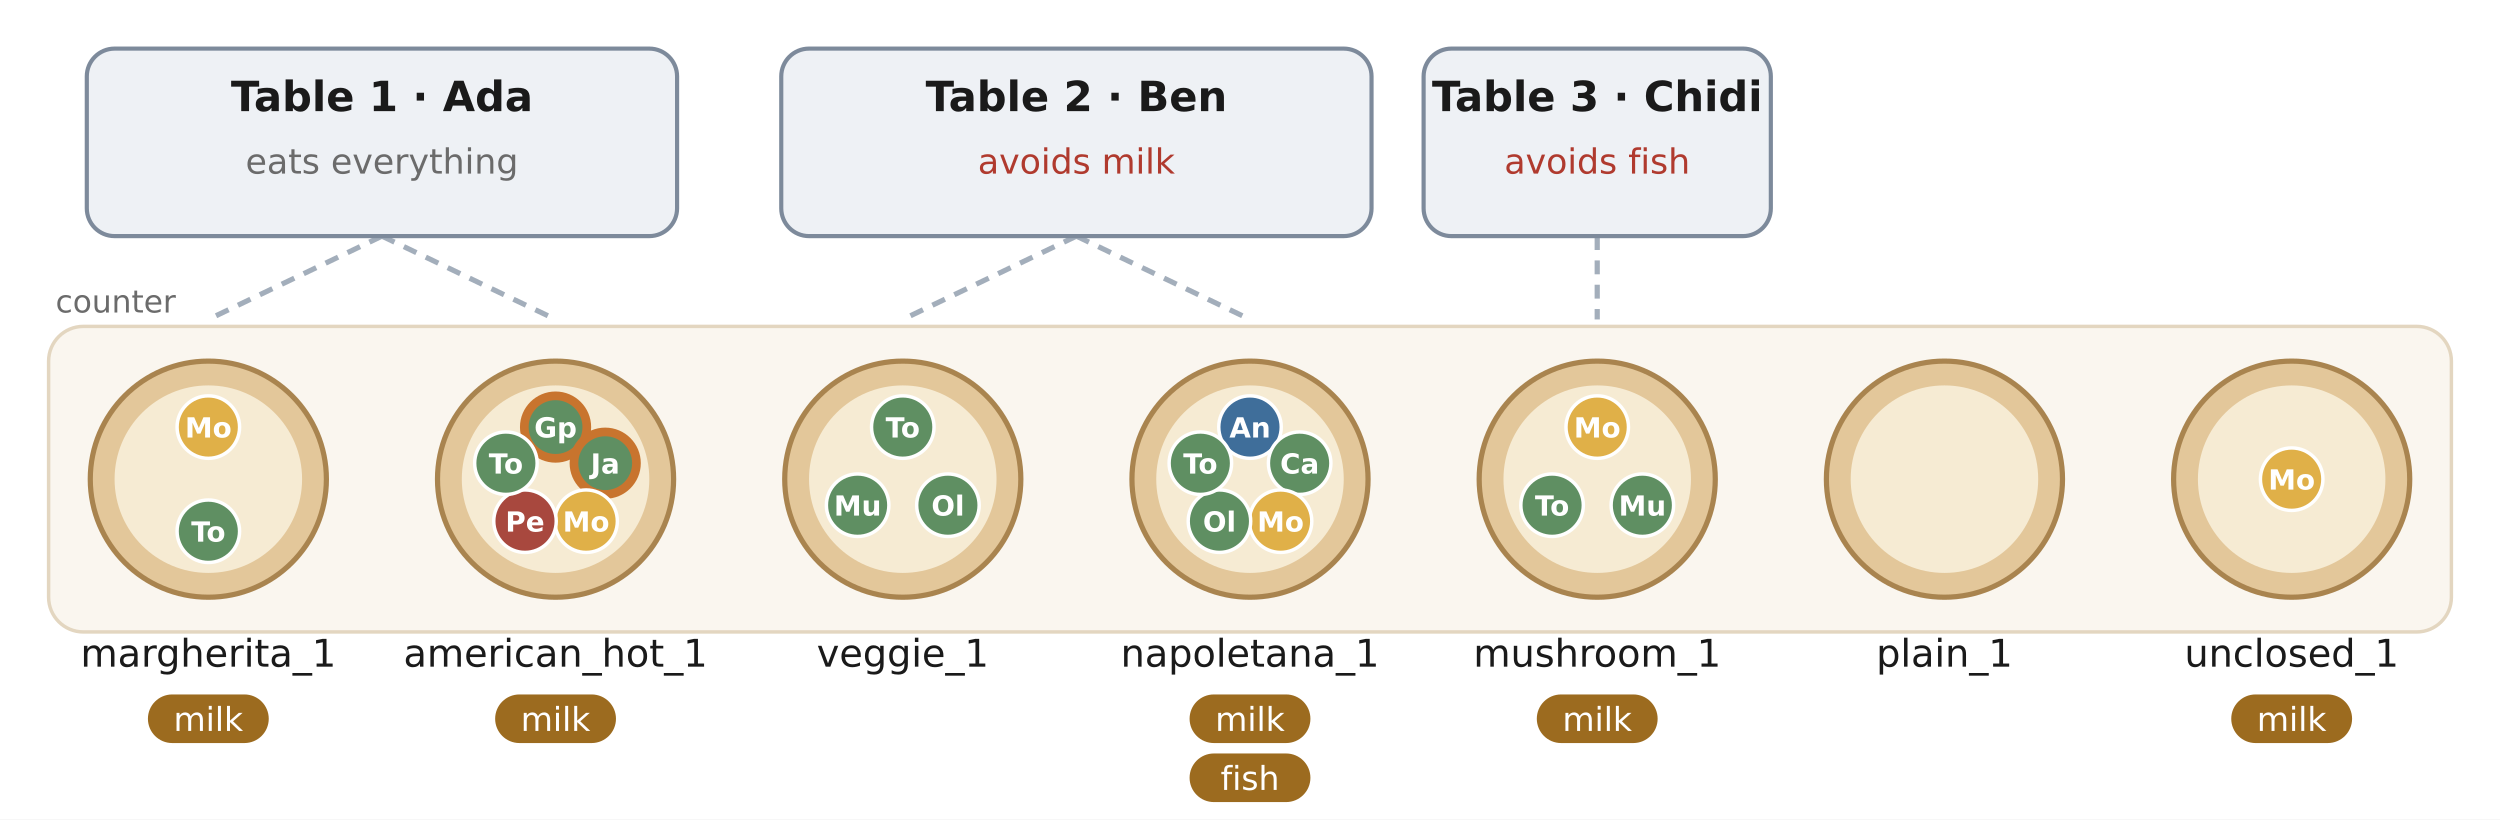
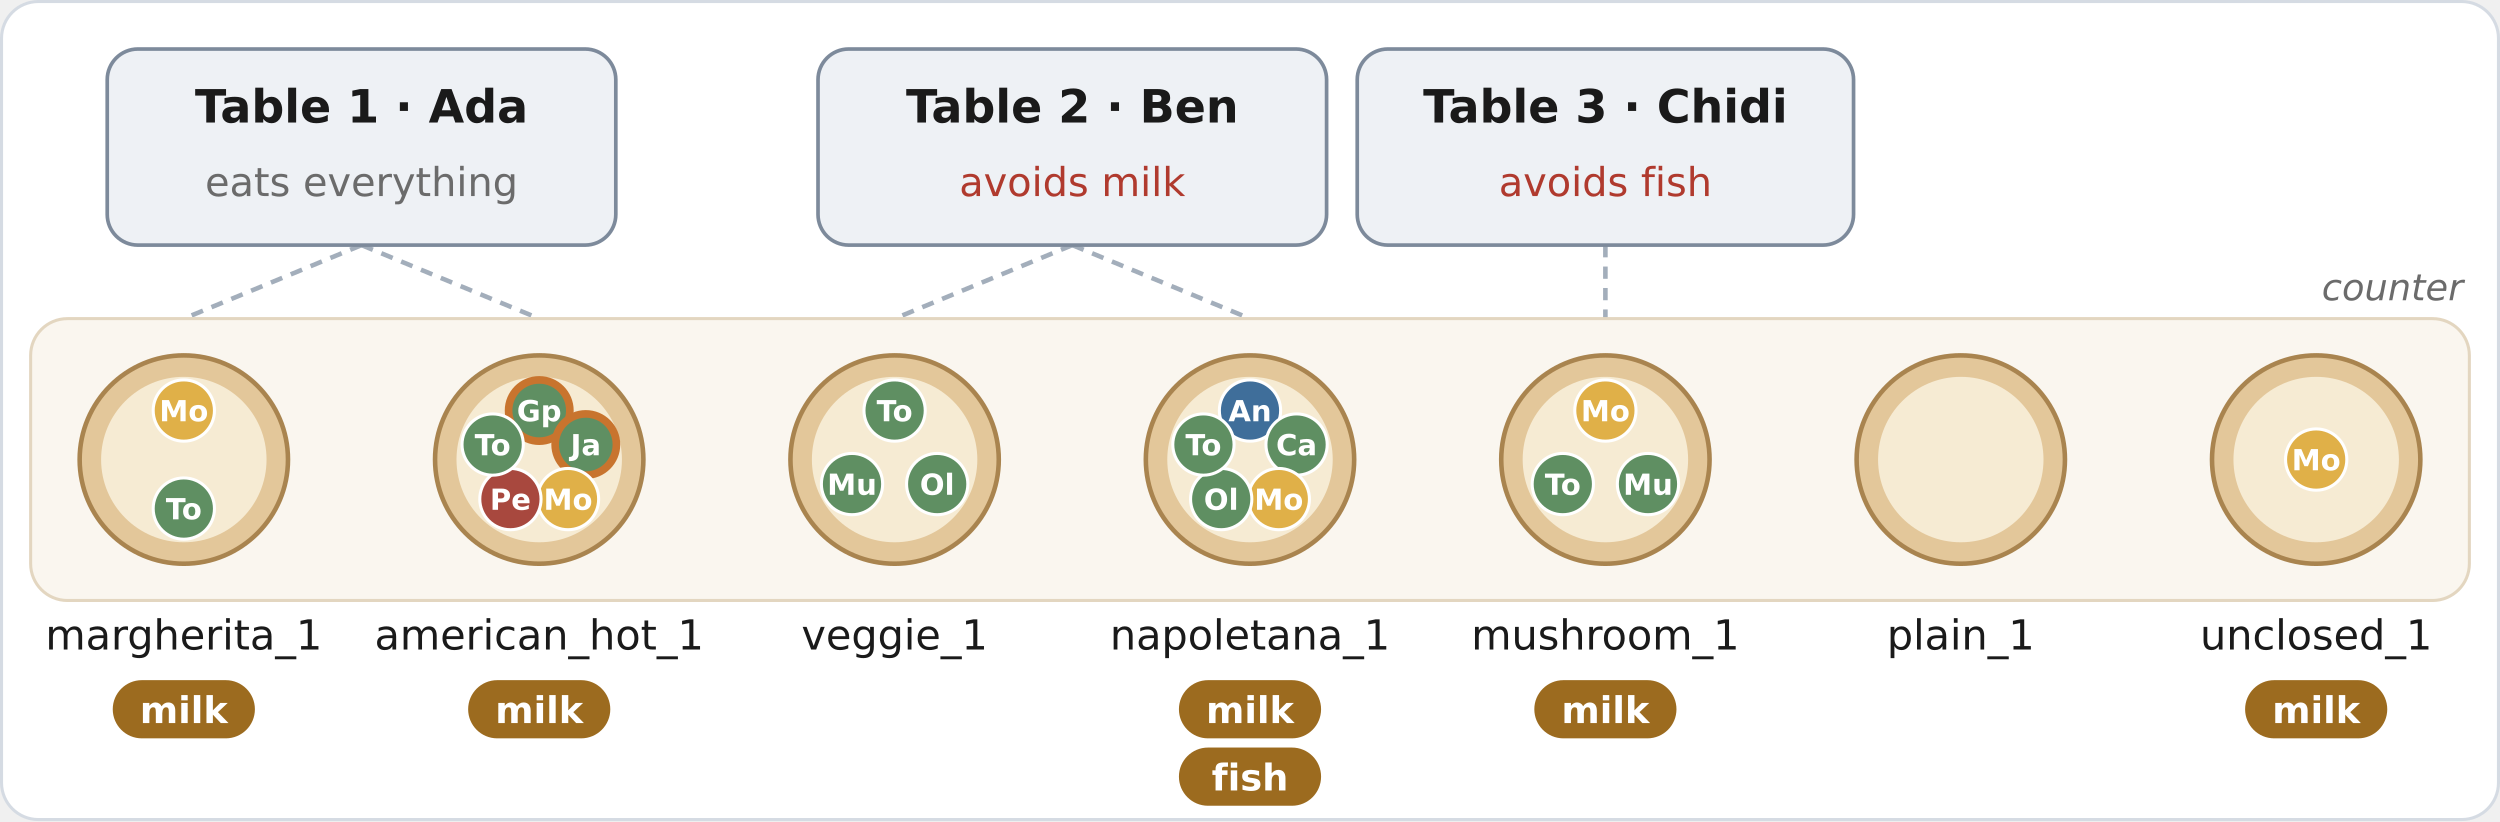
- <svg xmlns="http://www.w3.org/2000/svg" viewBox="0 0 720 236" width="720" height="236" font-family="DejaVu Sans, Liberation Sans, Arial, sans-serif">
-   <rect width="720" height="236" fill="white" />
-   <line x1="110.0" y1="68" x2="60" y2="92" stroke="#a3aebb" stroke-width="1.5" stroke-dasharray="4 3" />
-   <line x1="110.0" y1="68" x2="160" y2="92" stroke="#a3aebb" stroke-width="1.5" stroke-dasharray="4 3" />
-   <line x1="310.0" y1="68" x2="260" y2="92" stroke="#a3aebb" stroke-width="1.5" stroke-dasharray="4 3" />
-   <line x1="310.0" y1="68" x2="360" y2="92" stroke="#a3aebb" stroke-width="1.5" stroke-dasharray="4 3" />
-   <line x1="460.0" y1="68" x2="460" y2="92" stroke="#a3aebb" stroke-width="1.5" stroke-dasharray="4 3" />
-   <rect x="25.0" y="14" width="170" height="54" rx="8" fill="#eef1f5" stroke="#7d8a9b" stroke-width="1.2" />
-   <text x="110.0" y="32" text-anchor="middle" font-size="12" font-weight="bold" fill="#1a1a1a">Table 1 · Ada</text>
-   <text x="110.0" y="50" text-anchor="middle" font-size="10" fill="#6b6b6b">eats everything</text>
-   <rect x="225.0" y="14" width="170" height="54" rx="8" fill="#eef1f5" stroke="#7d8a9b" stroke-width="1.2" />
-   <text x="310.0" y="32" text-anchor="middle" font-size="12" font-weight="bold" fill="#1a1a1a">Table 2 · Ben</text>
-   <text x="310.0" y="50" text-anchor="middle" font-size="10" fill="#b03a2e">avoids milk</text>
-   <rect x="410.0" y="14" width="100" height="54" rx="8" fill="#eef1f5" stroke="#7d8a9b" stroke-width="1.2" />
-   <text x="460.0" y="32" text-anchor="middle" font-size="12" font-weight="bold" fill="#1a1a1a">Table 3 · Chidi</text>
-   <text x="460.0" y="50" text-anchor="middle" font-size="10" fill="#b03a2e">avoids fish</text>
-   <rect x="14" y="94" width="692" height="88" rx="10" fill="#faf6ef" stroke="#e3d6c0" />
-   <text x="16" y="90" font-size="9" fill="#6b6b6b">counter</text>
-   <circle cx="60" cy="138" r="34" fill="#e3c79a" stroke="#a9844f" stroke-width="1.5" />
-   <circle cx="60" cy="138" r="27" fill="#f6ebd3" />
-   <circle cx="60.0" cy="123.0" r="9" fill="#e0b048" stroke="white" stroke-width="1" />
-   <text x="60.0" y="126.0" text-anchor="middle" font-size="8" font-weight="bold" fill="white">Mo</text>
-   <circle cx="60.0" cy="153.0" r="9" fill="#5f8f62" stroke="white" stroke-width="1" />
-   <text x="60.0" y="156.0" text-anchor="middle" font-size="8" font-weight="bold" fill="white">To</text>
-   <text x="60" y="192" text-anchor="middle" font-size="11" fill="#1a1a1a" font-weight="normal">margherita_1</text>
-   <rect x="42.6" y="200" width="34.8" height="14" rx="7" fill="#9c6b1f" />
-   <text x="60" y="210.5" text-anchor="middle" font-size="9.5" fill="white">milk</text>
-   <circle cx="160" cy="138" r="34" fill="#e3c79a" stroke="#a9844f" stroke-width="1.5" />
-   <circle cx="160" cy="138" r="27" fill="#f6ebd3" />
-   <circle cx="160.0" cy="123.0" r="9" fill="#5f8f62" stroke="#c8742e" stroke-width="2.5" />
-   <text x="160.0" y="126.0" text-anchor="middle" font-size="8" font-weight="bold" fill="white">Gp</text>
-   <circle cx="174.3" cy="133.4" r="9" fill="#5f8f62" stroke="#c8742e" stroke-width="2.5" />
-   <text x="174.3" y="136.4" text-anchor="middle" font-size="8" font-weight="bold" fill="white">Ja</text>
-   <circle cx="168.8" cy="150.1" r="9" fill="#e0b048" stroke="white" stroke-width="1" />
-   <text x="168.8" y="153.1" text-anchor="middle" font-size="8" font-weight="bold" fill="white">Mo</text>
-   <circle cx="151.2" cy="150.1" r="9" fill="#a8483e" stroke="white" stroke-width="1" />
-   <text x="151.2" y="153.1" text-anchor="middle" font-size="8" font-weight="bold" fill="white">Pe</text>
-   <circle cx="145.7" cy="133.4" r="9" fill="#5f8f62" stroke="white" stroke-width="1" />
-   <text x="145.7" y="136.4" text-anchor="middle" font-size="8" font-weight="bold" fill="white">To</text>
-   <text x="160" y="192" text-anchor="middle" font-size="11" fill="#1a1a1a" font-weight="normal">american_hot_1</text>
-   <rect x="142.6" y="200" width="34.8" height="14" rx="7" fill="#9c6b1f" />
-   <text x="160" y="210.5" text-anchor="middle" font-size="9.5" fill="white">milk</text>
-   <circle cx="260" cy="138" r="34" fill="#e3c79a" stroke="#a9844f" stroke-width="1.5" />
-   <circle cx="260" cy="138" r="27" fill="#f6ebd3" />
-   <circle cx="260.0" cy="123.0" r="9" fill="#5f8f62" stroke="white" stroke-width="1" />
-   <text x="260.0" y="126.0" text-anchor="middle" font-size="8" font-weight="bold" fill="white">To</text>
-   <circle cx="273.0" cy="145.5" r="9" fill="#5f8f62" stroke="white" stroke-width="1" />
-   <text x="273.0" y="148.5" text-anchor="middle" font-size="8" font-weight="bold" fill="white">Ol</text>
-   <circle cx="247.0" cy="145.5" r="9" fill="#5f8f62" stroke="white" stroke-width="1" />
-   <text x="247.0" y="148.5" text-anchor="middle" font-size="8" font-weight="bold" fill="white">Mu</text>
-   <text x="260" y="192" text-anchor="middle" font-size="11" fill="#1a1a1a" font-weight="normal">veggie_1</text>
-   <circle cx="360" cy="138" r="34" fill="#e3c79a" stroke="#a9844f" stroke-width="1.5" />
-   <circle cx="360" cy="138" r="27" fill="#f6ebd3" />
-   <circle cx="360.0" cy="123.0" r="9" fill="#3f6e9a" stroke="white" stroke-width="1" />
-   <text x="360.0" y="126.0" text-anchor="middle" font-size="8" font-weight="bold" fill="white">An</text>
-   <circle cx="374.3" cy="133.4" r="9" fill="#5f8f62" stroke="white" stroke-width="1" />
-   <text x="374.3" y="136.4" text-anchor="middle" font-size="8" font-weight="bold" fill="white">Ca</text>
-   <circle cx="368.8" cy="150.1" r="9" fill="#e0b048" stroke="white" stroke-width="1" />
-   <text x="368.8" y="153.1" text-anchor="middle" font-size="8" font-weight="bold" fill="white">Mo</text>
-   <circle cx="351.2" cy="150.1" r="9" fill="#5f8f62" stroke="white" stroke-width="1" />
-   <text x="351.2" y="153.1" text-anchor="middle" font-size="8" font-weight="bold" fill="white">Ol</text>
-   <circle cx="345.7" cy="133.4" r="9" fill="#5f8f62" stroke="white" stroke-width="1" />
-   <text x="345.7" y="136.4" text-anchor="middle" font-size="8" font-weight="bold" fill="white">To</text>
-   <text x="360" y="192" text-anchor="middle" font-size="11" fill="#1a1a1a" font-weight="normal">napoletana_1</text>
-   <rect x="342.6" y="200" width="34.8" height="14" rx="7" fill="#9c6b1f" />
-   <text x="360" y="210.5" text-anchor="middle" font-size="9.5" fill="white">milk</text>
-   <rect x="342.6" y="217" width="34.8" height="14" rx="7" fill="#9c6b1f" />
-   <text x="360" y="227.5" text-anchor="middle" font-size="9.5" fill="white">fish</text>
-   <circle cx="460" cy="138" r="34" fill="#e3c79a" stroke="#a9844f" stroke-width="1.5" />
-   <circle cx="460" cy="138" r="27" fill="#f6ebd3" />
-   <circle cx="460.0" cy="123.0" r="9" fill="#e0b048" stroke="white" stroke-width="1" />
-   <text x="460.0" y="126.0" text-anchor="middle" font-size="8" font-weight="bold" fill="white">Mo</text>
-   <circle cx="473.0" cy="145.5" r="9" fill="#5f8f62" stroke="white" stroke-width="1" />
-   <text x="473.0" y="148.5" text-anchor="middle" font-size="8" font-weight="bold" fill="white">Mu</text>
-   <circle cx="447.0" cy="145.5" r="9" fill="#5f8f62" stroke="white" stroke-width="1" />
-   <text x="447.0" y="148.5" text-anchor="middle" font-size="8" font-weight="bold" fill="white">To</text>
-   <text x="460" y="192" text-anchor="middle" font-size="11" fill="#1a1a1a" font-weight="normal">mushroom_1</text>
-   <rect x="442.6" y="200" width="34.8" height="14" rx="7" fill="#9c6b1f" />
-   <text x="460" y="210.5" text-anchor="middle" font-size="9.5" fill="white">milk</text>
-   <circle cx="560" cy="138" r="34" fill="#e3c79a" stroke="#a9844f" stroke-width="1.5" />
-   <circle cx="560" cy="138" r="27" fill="#f6ebd3" />
-   <text x="560" y="192" text-anchor="middle" font-size="11" fill="#1a1a1a" font-weight="normal">plain_1</text>
-   <circle cx="660" cy="138" r="34" fill="#e3c79a" stroke="#a9844f" stroke-width="1.5" />
-   <circle cx="660" cy="138" r="27" fill="#f6ebd3" />
-   <circle cx="660.0" cy="138.0" r="9" fill="#e0b048" stroke="white" stroke-width="1" />
-   <text x="660.0" y="141.0" text-anchor="middle" font-size="8" font-weight="bold" fill="white">Mo</text>
-   <text x="660" y="192" text-anchor="middle" font-size="11" fill="#1a1a1a" font-weight="normal">unclosed_1</text>
-   <rect x="642.6" y="200" width="34.8" height="14" rx="7" fill="#9c6b1f" />
-   <text x="660" y="210.5" text-anchor="middle" font-size="9.5" fill="white">milk</text>
+ <svg xmlns="http://www.w3.org/2000/svg" viewBox="0 0 816 268" width="816" height="268" style="max-width: 100%; height: auto" font-family="DejaVu Sans, Liberation Sans, Arial, sans-serif">
+   <rect x="0.5" y="0.5" width="815" height="267" rx="12" fill="white" stroke="#d5dbe3" />
+   <line x1="118.0" y1="80" x2="60" y2="104" stroke="#a3aebb" stroke-width="1.5" stroke-dasharray="4 3" />
+   <line x1="118.0" y1="80" x2="176" y2="104" stroke="#a3aebb" stroke-width="1.5" stroke-dasharray="4 3" />
+   <line x1="350.0" y1="80" x2="292" y2="104" stroke="#a3aebb" stroke-width="1.5" stroke-dasharray="4 3" />
+   <line x1="350.0" y1="80" x2="408" y2="104" stroke="#a3aebb" stroke-width="1.5" stroke-dasharray="4 3" />
+   <line x1="524.0" y1="80" x2="524" y2="104" stroke="#a3aebb" stroke-width="1.5" stroke-dasharray="4 3" />
+   <rect x="35.0" y="16" width="166" height="64" rx="10" fill="#eef1f5" stroke="#7d8a9b" stroke-width="1.2" />
+   <text x="118.0" y="40" text-anchor="middle" font-size="15" font-weight="bold" fill="#1a1a1a">Table 1 · Ada</text>
+   <text x="118.0" y="64" text-anchor="middle" font-size="13" fill="#6b6b6b">eats everything</text>
+   <rect x="267.0" y="16" width="166" height="64" rx="10" fill="#eef1f5" stroke="#7d8a9b" stroke-width="1.2" />
+   <text x="350.0" y="40" text-anchor="middle" font-size="15" font-weight="bold" fill="#1a1a1a">Table 2 · Ben</text>
+   <text x="350.0" y="64" text-anchor="middle" font-size="13" fill="#b03a2e">avoids milk</text>
+   <rect x="443.0" y="16" width="162.0" height="64" rx="10" fill="#eef1f5" stroke="#7d8a9b" stroke-width="1.2" />
+   <text x="524.0" y="40" text-anchor="middle" font-size="15" font-weight="bold" fill="#1a1a1a">Table 3 · Chidi</text>
+   <text x="524.0" y="64" text-anchor="middle" font-size="13" fill="#b03a2e">avoids fish</text>
+   <rect x="10" y="104" width="796" height="92" rx="12" fill="#faf6ef" stroke="#e3d6c0" />
+   <text x="804" y="98" text-anchor="end" font-size="12" font-style="italic" fill="#6b6b6b">counter</text>
+   <circle cx="60" cy="150" r="34" fill="#e3c79a" stroke="#a9844f" stroke-width="1.5" />
+   <circle cx="60" cy="150" r="27" fill="#f6ebd3" />
+   <circle cx="60.0" cy="134.0" r="10" fill="#e0b048" stroke="white" stroke-width="1" />
+   <text x="60.0" y="137.5" text-anchor="middle" font-size="9.5" font-weight="bold" fill="white">Mo</text>
+   <circle cx="60.0" cy="166.0" r="10" fill="#5f8f62" stroke="white" stroke-width="1" />
+   <text x="60.0" y="169.5" text-anchor="middle" font-size="9.5" font-weight="bold" fill="white">To</text>
+   <text x="60" y="212" text-anchor="middle" font-size="13.5" fill="#1a1a1a" font-weight="normal">margherita_1</text>
+   <rect x="36.8" y="222" width="46.4" height="19" rx="9.5" fill="#9c6b1f" />
+   <text x="60" y="236" text-anchor="middle" font-size="12" font-weight="bold" fill="white">milk</text>
+   <circle cx="176" cy="150" r="34" fill="#e3c79a" stroke="#a9844f" stroke-width="1.5" />
+   <circle cx="176" cy="150" r="27" fill="#f6ebd3" />
+   <circle cx="176.0" cy="134.0" r="10" fill="#5f8f62" stroke="#c8742e" stroke-width="2.5" />
+   <text x="176.0" y="137.5" text-anchor="middle" font-size="9.5" font-weight="bold" fill="white">Gp</text>
+   <circle cx="191.2" cy="145.1" r="10" fill="#5f8f62" stroke="#c8742e" stroke-width="2.5" />
+   <text x="191.2" y="148.6" text-anchor="middle" font-size="9.5" font-weight="bold" fill="white">Ja</text>
+   <circle cx="185.4" cy="162.9" r="10" fill="#e0b048" stroke="white" stroke-width="1" />
+   <text x="185.4" y="166.4" text-anchor="middle" font-size="9.5" font-weight="bold" fill="white">Mo</text>
+   <circle cx="166.6" cy="162.9" r="10" fill="#a8483e" stroke="white" stroke-width="1" />
+   <text x="166.6" y="166.4" text-anchor="middle" font-size="9.5" font-weight="bold" fill="white">Pe</text>
+   <circle cx="160.8" cy="145.1" r="10" fill="#5f8f62" stroke="white" stroke-width="1" />
+   <text x="160.8" y="148.6" text-anchor="middle" font-size="9.5" font-weight="bold" fill="white">To</text>
+   <text x="176" y="212" text-anchor="middle" font-size="13.5" fill="#1a1a1a" font-weight="normal">american_hot_1</text>
+   <rect x="152.8" y="222" width="46.4" height="19" rx="9.5" fill="#9c6b1f" />
+   <text x="176" y="236" text-anchor="middle" font-size="12" font-weight="bold" fill="white">milk</text>
+   <circle cx="292" cy="150" r="34" fill="#e3c79a" stroke="#a9844f" stroke-width="1.5" />
+   <circle cx="292" cy="150" r="27" fill="#f6ebd3" />
+   <circle cx="292.0" cy="134.0" r="10" fill="#5f8f62" stroke="white" stroke-width="1" />
+   <text x="292.0" y="137.5" text-anchor="middle" font-size="9.5" font-weight="bold" fill="white">To</text>
+   <circle cx="305.9" cy="158.0" r="10" fill="#5f8f62" stroke="white" stroke-width="1" />
+   <text x="305.9" y="161.5" text-anchor="middle" font-size="9.5" font-weight="bold" fill="white">Ol</text>
+   <circle cx="278.1" cy="158.0" r="10" fill="#5f8f62" stroke="white" stroke-width="1" />
+   <text x="278.1" y="161.5" text-anchor="middle" font-size="9.5" font-weight="bold" fill="white">Mu</text>
+   <text x="292" y="212" text-anchor="middle" font-size="13.5" fill="#1a1a1a" font-weight="normal">veggie_1</text>
+   <circle cx="408" cy="150" r="34" fill="#e3c79a" stroke="#a9844f" stroke-width="1.5" />
+   <circle cx="408" cy="150" r="27" fill="#f6ebd3" />
+   <circle cx="408.0" cy="134.0" r="10" fill="#3f6e9a" stroke="white" stroke-width="1" />
+   <text x="408.0" y="137.5" text-anchor="middle" font-size="9.5" font-weight="bold" fill="white">An</text>
+   <circle cx="423.2" cy="145.1" r="10" fill="#5f8f62" stroke="white" stroke-width="1" />
+   <text x="423.2" y="148.6" text-anchor="middle" font-size="9.5" font-weight="bold" fill="white">Ca</text>
+   <circle cx="417.4" cy="162.9" r="10" fill="#e0b048" stroke="white" stroke-width="1" />
+   <text x="417.4" y="166.4" text-anchor="middle" font-size="9.5" font-weight="bold" fill="white">Mo</text>
+   <circle cx="398.6" cy="162.9" r="10" fill="#5f8f62" stroke="white" stroke-width="1" />
+   <text x="398.6" y="166.4" text-anchor="middle" font-size="9.5" font-weight="bold" fill="white">Ol</text>
+   <circle cx="392.8" cy="145.1" r="10" fill="#5f8f62" stroke="white" stroke-width="1" />
+   <text x="392.8" y="148.6" text-anchor="middle" font-size="9.5" font-weight="bold" fill="white">To</text>
+   <text x="408" y="212" text-anchor="middle" font-size="13.5" fill="#1a1a1a" font-weight="normal">napoletana_1</text>
+   <rect x="384.8" y="222" width="46.4" height="19" rx="9.5" fill="#9c6b1f" />
+   <text x="408" y="236" text-anchor="middle" font-size="12" font-weight="bold" fill="white">milk</text>
+   <rect x="384.8" y="244" width="46.4" height="19" rx="9.5" fill="#9c6b1f" />
+   <text x="408" y="258" text-anchor="middle" font-size="12" font-weight="bold" fill="white">fish</text>
+   <circle cx="524" cy="150" r="34" fill="#e3c79a" stroke="#a9844f" stroke-width="1.5" />
+   <circle cx="524" cy="150" r="27" fill="#f6ebd3" />
+   <circle cx="524.0" cy="134.0" r="10" fill="#e0b048" stroke="white" stroke-width="1" />
+   <text x="524.0" y="137.5" text-anchor="middle" font-size="9.5" font-weight="bold" fill="white">Mo</text>
+   <circle cx="537.9" cy="158.0" r="10" fill="#5f8f62" stroke="white" stroke-width="1" />
+   <text x="537.9" y="161.5" text-anchor="middle" font-size="9.5" font-weight="bold" fill="white">Mu</text>
+   <circle cx="510.1" cy="158.0" r="10" fill="#5f8f62" stroke="white" stroke-width="1" />
+   <text x="510.1" y="161.5" text-anchor="middle" font-size="9.5" font-weight="bold" fill="white">To</text>
+   <text x="524" y="212" text-anchor="middle" font-size="13.5" fill="#1a1a1a" font-weight="normal">mushroom_1</text>
+   <rect x="500.8" y="222" width="46.4" height="19" rx="9.5" fill="#9c6b1f" />
+   <text x="524" y="236" text-anchor="middle" font-size="12" font-weight="bold" fill="white">milk</text>
+   <circle cx="640" cy="150" r="34" fill="#e3c79a" stroke="#a9844f" stroke-width="1.5" />
+   <circle cx="640" cy="150" r="27" fill="#f6ebd3" />
+   <text x="640" y="212" text-anchor="middle" font-size="13.5" fill="#1a1a1a" font-weight="normal">plain_1</text>
+   <circle cx="756" cy="150" r="34" fill="#e3c79a" stroke="#a9844f" stroke-width="1.5" />
+   <circle cx="756" cy="150" r="27" fill="#f6ebd3" />
+   <circle cx="756.0" cy="150.0" r="10" fill="#e0b048" stroke="white" stroke-width="1" />
+   <text x="756.0" y="153.5" text-anchor="middle" font-size="9.5" font-weight="bold" fill="white">Mo</text>
+   <text x="756" y="212" text-anchor="middle" font-size="13.5" fill="#1a1a1a" font-weight="normal">unclosed_1</text>
+   <rect x="732.8" y="222" width="46.4" height="19" rx="9.5" fill="#9c6b1f" />
+   <text x="756" y="236" text-anchor="middle" font-size="12" font-weight="bold" fill="white">milk</text>
</svg>
